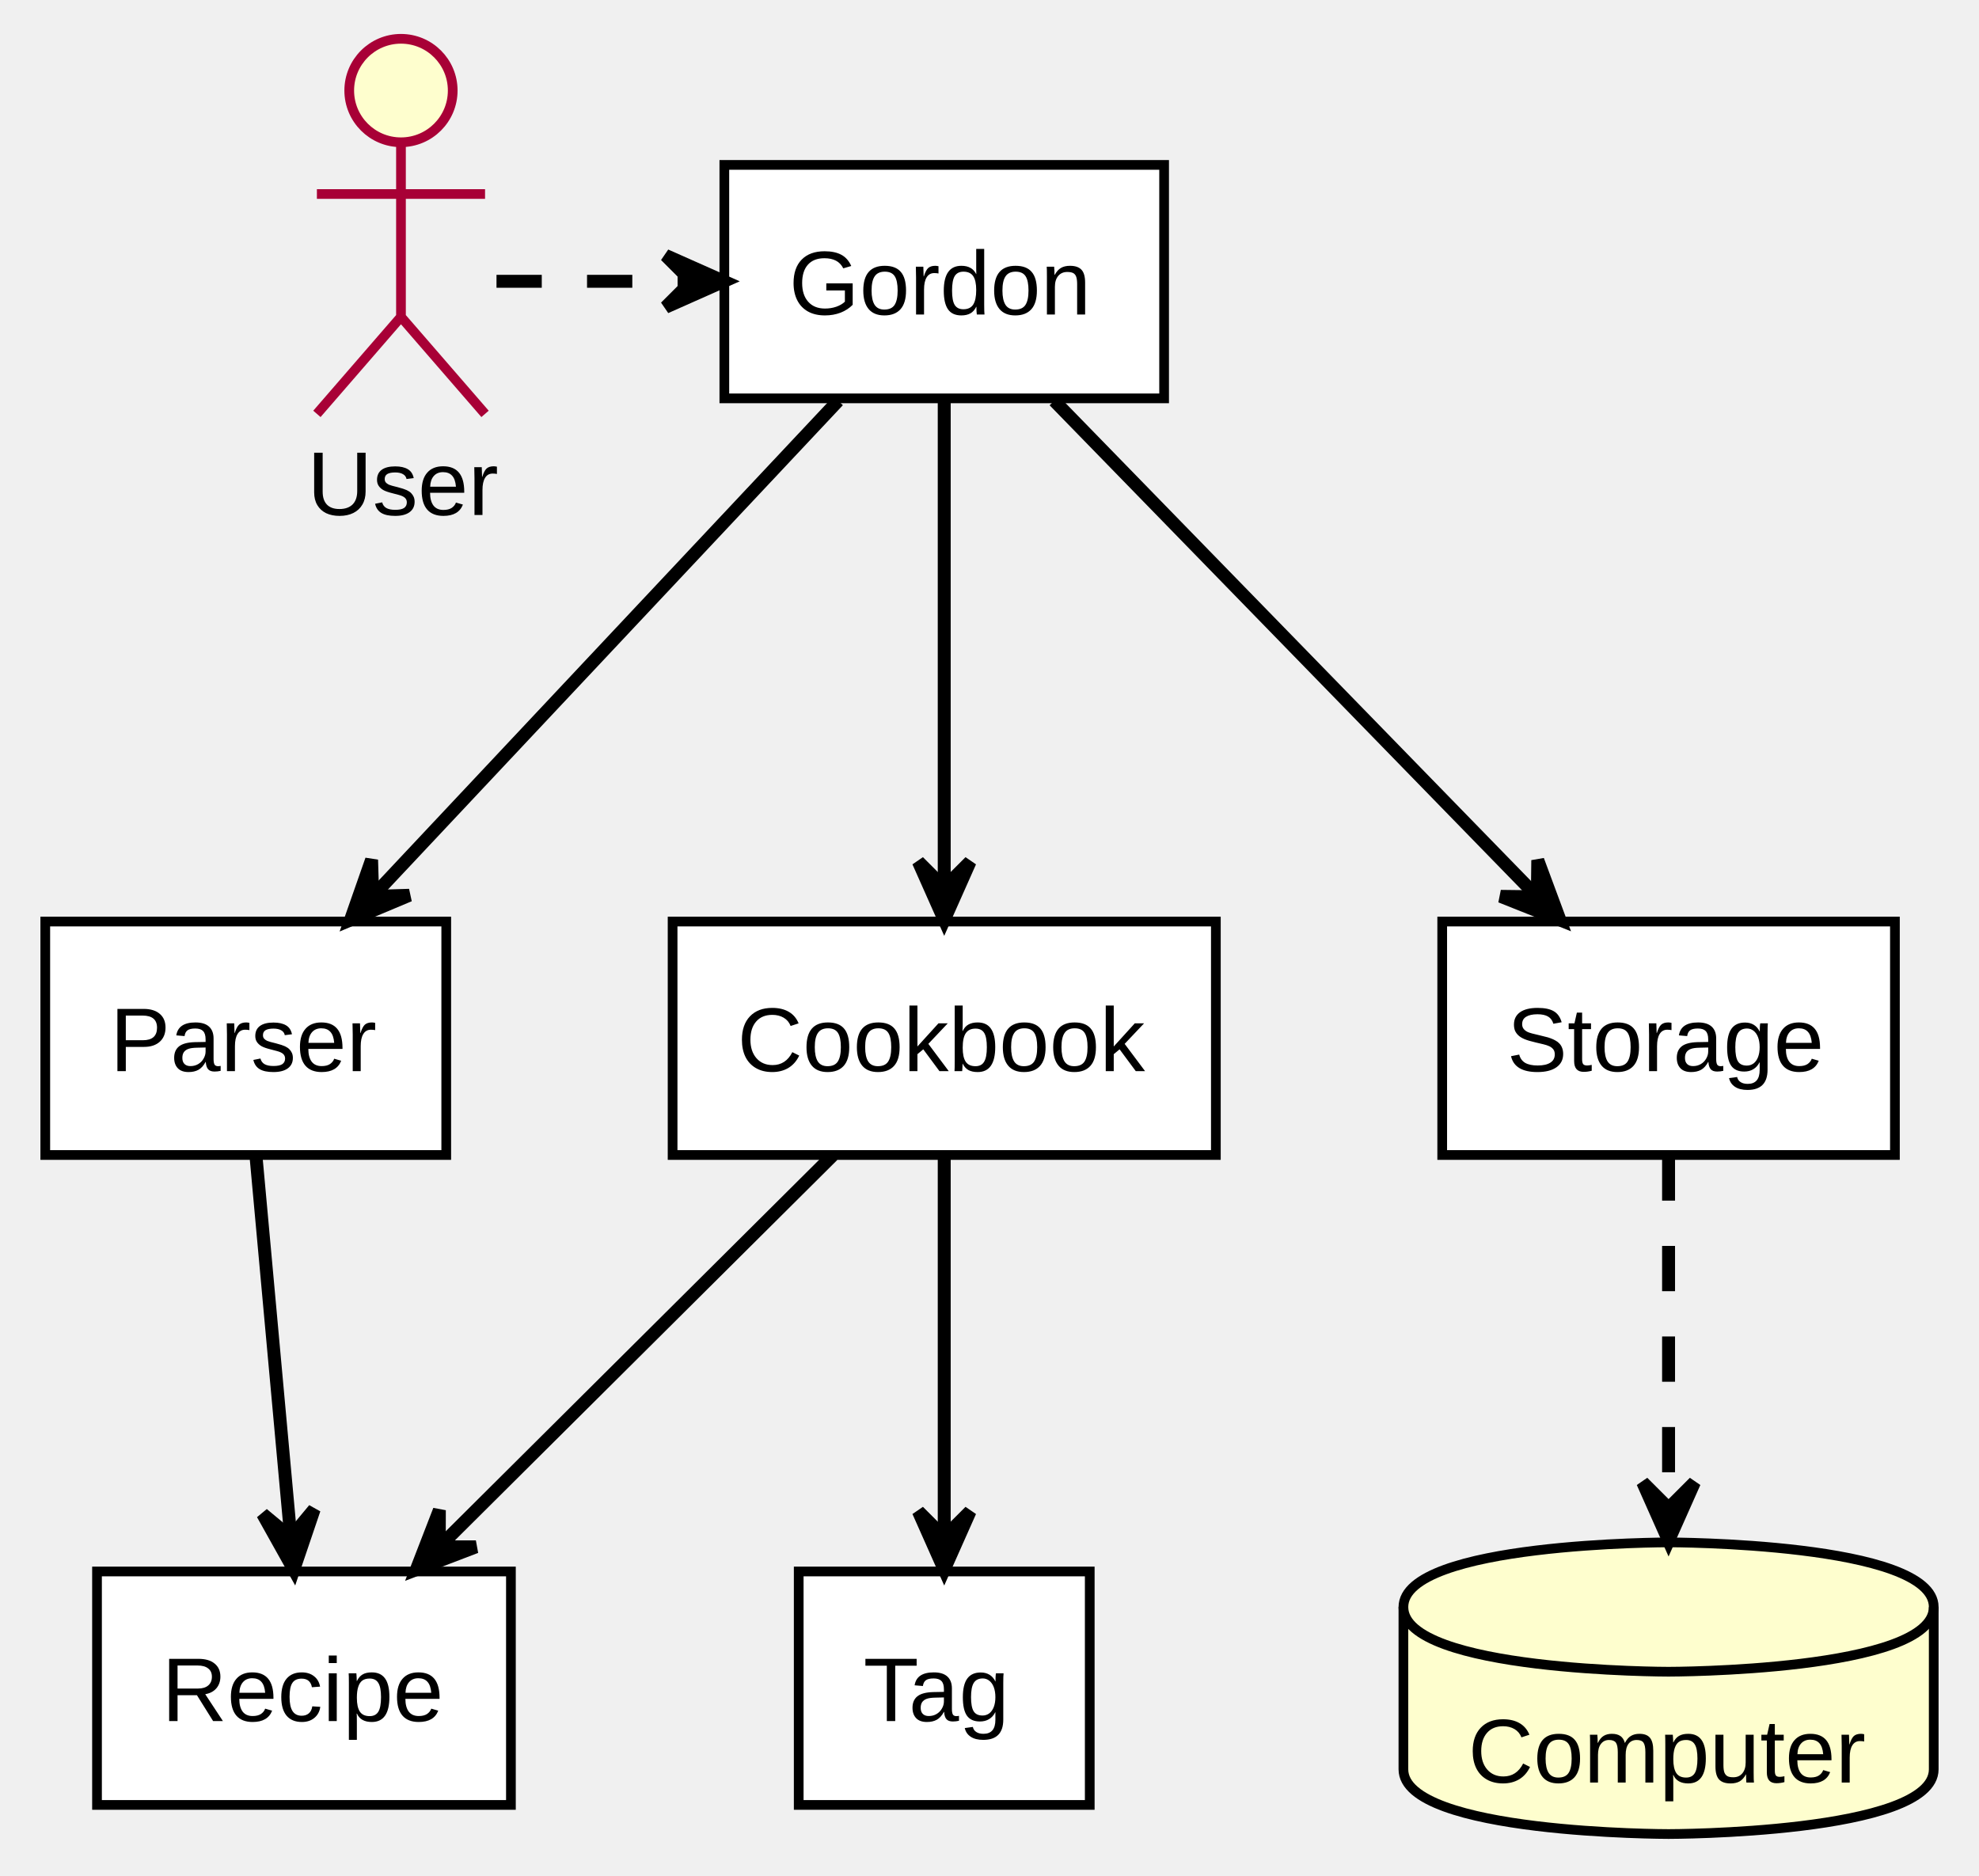
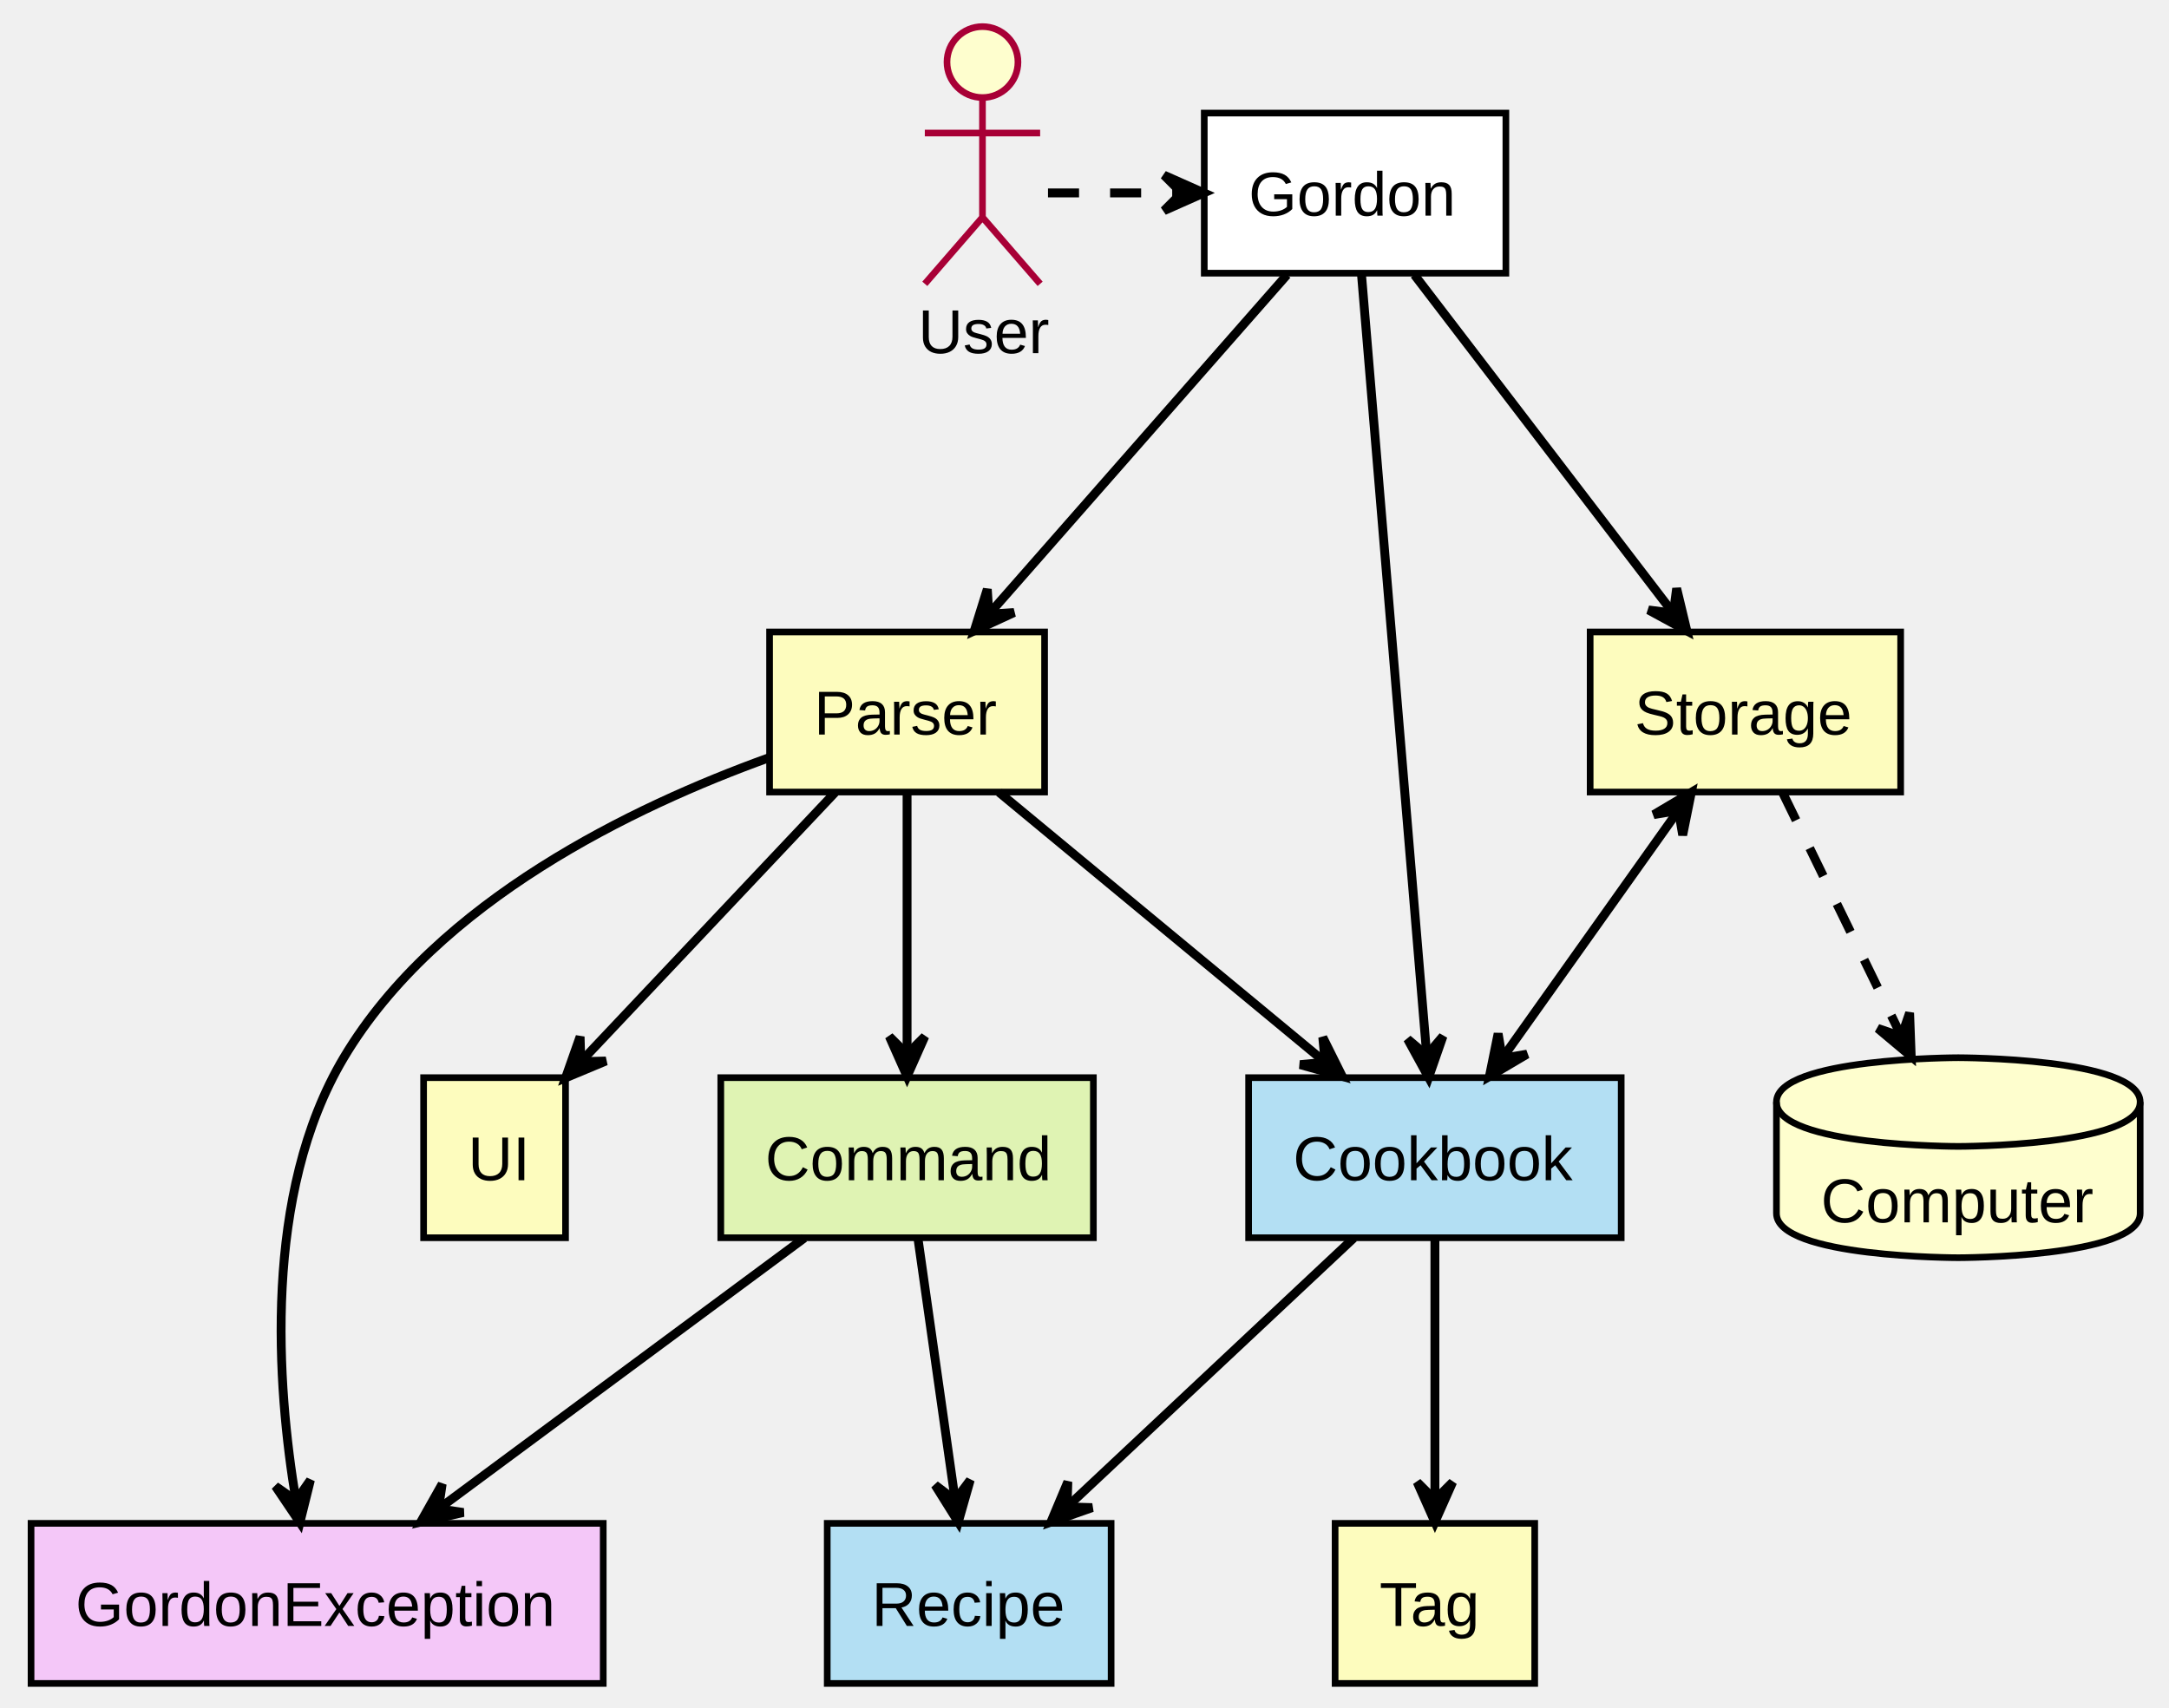
- <svg xmlns="http://www.w3.org/2000/svg" contentScriptType="application/ecmascript" contentStyleType="text/css" height="290px" preserveAspectRatio="none" style="width:306px;height:290px;background:#FFFFFF;" version="1.1" viewBox="0 0 306 290" width="306px" zoomAndPan="magnify">
+ <svg xmlns="http://www.w3.org/2000/svg" contentScriptType="application/ecmascript" contentStyleType="text/css" height="385px" preserveAspectRatio="none" style="width:489px;height:385px;background:#FFFFFF;" version="1.1" viewBox="0 0 489 385" width="489px" zoomAndPan="magnify">
  <defs />
  <g>
-     <rect fill="#FFFFFF" height="36.099" style="stroke:#000000;stroke-width:1.5;" width="68" x="112" y="25.5" />
-     <text fill="#000000" font-family="Arial" font-size="14" lengthAdjust="spacing" textLength="48" x="122" y="48.632">Gordon</text>
-     <rect fill="#FFFFFF" height="36.099" style="stroke:#000000;stroke-width:1.5;" width="84" x="104" y="142.5" />
-     <text fill="#000000" font-family="Arial" font-size="14" lengthAdjust="spacing" textLength="64" x="114" y="165.632">Cookbook</text>
-     <rect fill="#FFFFFF" height="36.099" style="stroke:#000000;stroke-width:1.5;" width="64" x="15" y="243" />
-     <text fill="#000000" font-family="Arial" font-size="14" lengthAdjust="spacing" textLength="44" x="25" y="266.132">Recipe</text>
-     <rect fill="#FFFFFF" height="36.099" style="stroke:#000000;stroke-width:1.5;" width="62" x="7" y="142.5" />
-     <text fill="#000000" font-family="Arial" font-size="14" lengthAdjust="spacing" textLength="42" x="17" y="165.632">Parser</text>
-     <rect fill="#FFFFFF" height="36.099" style="stroke:#000000;stroke-width:1.5;" width="45" x="123.5" y="243" />
-     <text fill="#000000" font-family="Arial" font-size="14" lengthAdjust="spacing" textLength="25" x="133.5" y="266.132">Tag</text>
-     <rect fill="#FFFFFF" height="36.099" style="stroke:#000000;stroke-width:1.5;" width="70" x="223" y="142.5" />
-     <text fill="#000000" font-family="Arial" font-size="14" lengthAdjust="spacing" textLength="50" x="233" y="165.632">Storage</text>
-     <ellipse cx="62" cy="14" fill="#FEFECE" rx="8" ry="8" style="stroke:#A80036;stroke-width:1.5;" />
-     <path d="M62,22 L62,49 M49,30 L75,30 M62,49 L49,64 M62,49 L75,64 " fill="none" style="stroke:#A80036;stroke-width:1.5;" />
-     <text fill="#000000" font-family="Arial" font-size="14" lengthAdjust="spacing" textLength="29" x="47.5" y="79.632">User</text>
-     <path d="M217,248.5 C217,238.5 258,238.5 258,238.5 C258,238.5 299,238.5 299,248.5 L299,273.599 C299,283.599 258,283.599 258,283.599 C258,283.599 217,283.599 217,273.599 L217,248.5 " fill="#FEFECE" style="stroke:#000000;stroke-width:1.5;" />
-     <path d="M217,248.5 C217,258.5 258,258.5 258,258.5 C258,258.5 299,258.5 299,248.5 " fill="none" style="stroke:#000000;stroke-width:1.5;" />
-     <text fill="#000000" font-family="Arial" font-size="14" lengthAdjust="spacing" textLength="62" x="227" y="275.632">Computer</text>
-     <path d="M76.77,43.5 C86.75,43.5 96.73,43.5 106.7,43.5 " fill="none" id="User-to-Gordon" style="stroke:#000000;stroke-width:2.0;stroke-dasharray:7.0,7.0;" />
-     <polygon fill="#000000" points="111.92,43.5,102.92,39.5,106.92,43.5,102.92,47.5,111.92,43.5" style="stroke:#000000;stroke-width:2.0;" />
-     <path d="M129.6,61.97 C110.3,82.52 78.27,116.61 57.66,138.56 " fill="none" id="Gordon-to-Parser" style="stroke:#000000;stroke-width:2.0;" />
-     <polygon fill="#000000" points="54.2,142.25,63.281,138.438,57.627,138.609,57.456,132.955,54.2,142.25" style="stroke:#000000;stroke-width:2.0;" />
-     <path d="M146,61.97 C146,82.09 146,115.21 146,137.19 " fill="none" id="Gordon-to-Cookbook" style="stroke:#000000;stroke-width:2.0;" />
-     <polygon fill="#000000" points="146,142.25,150,133.25,146,137.25,142,133.25,146,142.25" style="stroke:#000000;stroke-width:2.0;" />
-     <path d="M39.57,178.66 C41.06,194.94 43.3,219.52 44.93,237.39 " fill="none" id="Parser-to-Recipe" style="stroke:#000000;stroke-width:2.0;" />
-     <polygon fill="#000000" points="45.42,242.71,48.581,233.382,44.964,237.731,40.615,234.113,45.42,242.71" style="stroke:#000000;stroke-width:2.0;" />
-     <path d="M128.76,178.66 C111.97,195.36 86.41,220.79 68.34,238.77 " fill="none" id="Cookbook-to-Recipe" style="stroke:#000000;stroke-width:2.0;" />
-     <polygon fill="#000000" points="64.38,242.71,73.579,239.193,67.923,239.182,67.934,233.525,64.38,242.71" style="stroke:#000000;stroke-width:2.0;" />
-     <path d="M146,178.66 C146,194.94 146,219.52 146,237.39 " fill="none" id="Cookbook-to-Tag" style="stroke:#000000;stroke-width:2.0;" />
-     <polygon fill="#000000" points="146,242.71,150,233.71,146,237.71,142,233.71,146,242.71" style="stroke:#000000;stroke-width:2.0;" />
-     <path d="M163.01,61.97 C183.03,82.52 216.23,116.61 237.61,138.56 " fill="none" id="Gordon-to-Storage" style="stroke:#000000;stroke-width:2.0;" />
-     <polygon fill="#000000" points="241.2,142.25,237.776,133.016,237.708,138.672,232.051,138.603,241.2,142.25" style="stroke:#000000;stroke-width:2.0;" />
-     <path d="M258,178.66 C258,193.64 258,215.65 258,233 " fill="none" id="Storage-to-Computer" style="stroke:#000000;stroke-width:2.0;stroke-dasharray:7.0,7.0;" />
-     <polygon fill="#000000" points="258,238.22,262,229.22,258,233.22,254,229.22,258,238.22" style="stroke:#000000;stroke-width:2.0;" />
+     <rect fill="#FFFFFF" height="36.099" style="stroke:#000000;stroke-width:1.5;" width="68" x="271.5" y="25.5" />
+     <text fill="#000000" font-family="Arial" font-size="14" lengthAdjust="spacing" textLength="48" x="281.5" y="48.632">Gordon</text>
+     <rect fill="#B3DFF3" height="36.099" style="stroke:#000000;stroke-width:1.5;" width="84" x="281.5" y="243" />
+     <text fill="#000000" font-family="Arial" font-size="14" lengthAdjust="spacing" textLength="64" x="291.5" y="266.132">Cookbook</text>
+     <rect fill="#B3DFF3" height="36.099" style="stroke:#000000;stroke-width:1.5;" width="64" x="186.5" y="343.5" />
+     <text fill="#000000" font-family="Arial" font-size="14" lengthAdjust="spacing" textLength="44" x="196.5" y="366.632">Recipe</text>
+     <rect fill="#FDFCBE" height="36.099" style="stroke:#000000;stroke-width:1.5;" width="62" x="173.5" y="142.5" />
+     <text fill="#000000" font-family="Arial" font-size="14" lengthAdjust="spacing" textLength="42" x="183.5" y="165.632">Parser</text>
+     <rect fill="#FDFCBE" height="36.099" style="stroke:#000000;stroke-width:1.5;" width="45" x="301" y="343.5" />
+     <text fill="#000000" font-family="Arial" font-size="14" lengthAdjust="spacing" textLength="25" x="311" y="366.632">Tag</text>
+     <rect fill="#FDFCBE" height="36.099" style="stroke:#000000;stroke-width:1.5;" width="70" x="358.5" y="142.5" />
+     <text fill="#000000" font-family="Arial" font-size="14" lengthAdjust="spacing" textLength="50" x="368.5" y="165.632">Storage</text>
+     <rect fill="#DFF3B3" height="36.099" style="stroke:#000000;stroke-width:1.5;" width="84" x="162.5" y="243" />
+     <text fill="#000000" font-family="Arial" font-size="14" lengthAdjust="spacing" textLength="64" x="172.5" y="266.132">Command</text>
+     <rect fill="#FDFCBE" height="36.099" style="stroke:#000000;stroke-width:1.5;" width="32" x="95.5" y="243" />
+     <text fill="#000000" font-family="Arial" font-size="14" lengthAdjust="spacing" textLength="12" x="105.5" y="266.132">UI</text>
+     <rect fill="#F4C7F8" height="36.099" style="stroke:#000000;stroke-width:1.5;" width="129" x="7" y="343.5" />
+     <text fill="#000000" font-family="Arial" font-size="14" lengthAdjust="spacing" textLength="109" x="17" y="366.632">GordonException</text>
+     <ellipse cx="221.5" cy="14" fill="#FEFECE" rx="8" ry="8" style="stroke:#A80036;stroke-width:1.5;" />
+     <path d="M221.5,22 L221.5,49 M208.5,30 L234.5,30 M221.5,49 L208.5,64 M221.5,49 L234.5,64 " fill="none" style="stroke:#A80036;stroke-width:1.5;" />
+     <text fill="#000000" font-family="Arial" font-size="14" lengthAdjust="spacing" textLength="29" x="207" y="79.632">User</text>
+     <path d="M400.5,248.5 C400.5,238.5 441.5,238.5 441.5,238.5 C441.5,238.5 482.5,238.5 482.5,248.5 L482.5,273.599 C482.5,283.599 441.5,283.599 441.5,283.599 C441.5,283.599 400.5,283.599 400.5,273.599 L400.5,248.5 " fill="#FEFECE" style="stroke:#000000;stroke-width:1.5;" />
+     <path d="M400.5,248.5 C400.5,258.5 441.5,258.5 441.5,258.5 C441.5,258.5 482.5,258.5 482.5,248.5 " fill="none" style="stroke:#000000;stroke-width:1.5;" />
+     <text fill="#000000" font-family="Arial" font-size="14" lengthAdjust="spacing" textLength="62" x="410.5" y="275.632">Computer</text>
+     <path d="M236.27,43.5 C246.25,43.5 256.23,43.5 266.2,43.5 " fill="none" id="User-to-Gordon" style="stroke:#000000;stroke-width:2.0;stroke-dasharray:7.0,7.0;" />
+     <polygon fill="#000000" points="271.42,43.5,262.42,39.5,266.42,43.5,262.42,47.5,271.42,43.5" style="stroke:#000000;stroke-width:2.0;" />
+     <path d="M290.16,61.97 C272.19,82.43 242.41,116.33 223.13,138.29 " fill="none" id="Gordon-to-Parser" style="stroke:#000000;stroke-width:2.0;" />
+     <polygon fill="#000000" points="219.65,142.25,228.595,138.128,222.95,138.493,222.584,132.848,219.65,142.25" style="stroke:#000000;stroke-width:2.0;" />
+     <path d="M306.94,61.77 C310.19,100.64 318.07,194.95 321.66,237.96 " fill="none" id="Gordon-to-Cookbook" style="stroke:#000000;stroke-width:2.0;" />
+     <polygon fill="#000000" points="322.08,242.95,325.319,233.649,321.665,237.967,317.346,234.313,322.08,242.95" style="stroke:#000000;stroke-width:2.0;" />
+     <path d="M173.23,170.91 C142.95,181.84 98.62,203.06 77.5,238.5 C59.18,269.24 62.41,312.46 66.73,338.36 " fill="none" id="Parser-to-GordonException" style="stroke:#000000;stroke-width:2.0;" />
+     <polygon fill="#000000" points="67.61,343.3,69.982,333.741,66.739,338.376,62.104,335.134,67.61,343.3" style="stroke:#000000;stroke-width:2.0;" />
+     <path d="M181.33,279.16 C158.4,296.14 123.28,322.15 98.96,340.17 " fill="none" id="Command-to-GordonException" style="stroke:#000000;stroke-width:2.0;" />
+     <polygon fill="#000000" points="94.85,343.21,104.459,341.048,98.862,340.226,99.684,334.629,94.85,343.21" style="stroke:#000000;stroke-width:2.0;" />
+     <path d="M378.19,183.04 C366.56,199.41 350.63,221.83 338.96,238.25 " fill="none" id="Storage-Cookbook" style="stroke:#000000;stroke-width:2.0;" />
+     <polygon fill="#000000" points="335.79,242.71,344.269,237.7,338.691,238.637,337.753,233.059,335.79,242.71" style="stroke:#000000;stroke-width:2.0;" />
+     <polygon fill="#000000" points="381.31,178.66,372.839,183.684,378.416,182.737,379.363,188.314,381.31,178.66" style="stroke:#000000;stroke-width:2.0;" />
+     <path d="M305.21,279.16 C287.25,296 259.84,321.72 240.65,339.72 " fill="none" id="Cookbook-to-Recipe" style="stroke:#000000;stroke-width:2.0;" />
+     <polygon fill="#000000" points="236.93,343.21,246.225,339.954,240.571,339.783,240.742,334.129,236.93,343.21" style="stroke:#000000;stroke-width:2.0;" />
+     <path d="M323.5,279.16 C323.5,295.44 323.5,320.02 323.5,337.89 " fill="none" id="Cookbook-to-Tag" style="stroke:#000000;stroke-width:2.0;" />
+     <polygon fill="#000000" points="323.5,343.21,327.5,334.21,323.5,338.21,319.5,334.21,323.5,343.21" style="stroke:#000000;stroke-width:2.0;" />
+     <path d="M318.87,61.97 C334.46,82.35 360.25,116.05 377.06,138.02 " fill="none" id="Gordon-to-Storage" style="stroke:#000000;stroke-width:2.0;" />
+     <polygon fill="#000000" points="380.3,142.25,378.001,132.673,377.259,138.281,371.651,137.539,380.3,142.25" style="stroke:#000000;stroke-width:2.0;" />
+     <path d="M225.23,178.66 C245.66,195.57 276.91,221.44 298.66,239.44 " fill="none" id="Parser-to-Cookbook" style="stroke:#000000;stroke-width:2.0;" />
+     <polygon fill="#000000" points="302.61,242.71,298.218,233.895,298.755,239.526,293.124,240.063,302.61,242.71" style="stroke:#000000;stroke-width:2.0;" />
+     <path d="M204.5,178.66 C204.5,194.94 204.5,219.52 204.5,237.39 " fill="none" id="Parser-to-Command" style="stroke:#000000;stroke-width:2.0;" />
+     <polygon fill="#000000" points="204.5,242.71,208.5,233.71,204.5,237.71,200.5,233.71,204.5,242.71" style="stroke:#000000;stroke-width:2.0;" />
+     <path d="M188.3,178.66 C172.43,195.47 148.22,221.11 131.24,239.1 " fill="none" id="Parser-to-UI" style="stroke:#000000;stroke-width:2.0;" />
+     <polygon fill="#000000" points="127.51,243.04,136.599,239.246,130.944,239.406,130.785,233.751,127.51,243.04" style="stroke:#000000;stroke-width:2.0;" />
+     <path d="M206.94,279.16 C209.25,295.44 212.75,320.02 215.29,337.89 " fill="none" id="Command-to-Recipe" style="stroke:#000000;stroke-width:2.0;" />
+     <polygon fill="#000000" points="216.04,343.21,218.738,333.738,215.339,338.259,210.817,334.86,216.04,343.21" style="stroke:#000000;stroke-width:2.0;" />
+     <path d="M401.86,178.66 C409.23,193.77 420.07,216.03 428.56,233.44 " fill="none" id="Storage-to-Computer" style="stroke:#000000;stroke-width:2.0;stroke-dasharray:7.0,7.0;" />
+     <polygon fill="#000000" points="430.88,238.22,430.521,228.378,428.684,233.728,423.334,231.891,430.88,238.22" style="stroke:#000000;stroke-width:2.0;" />
  </g>
</svg>
